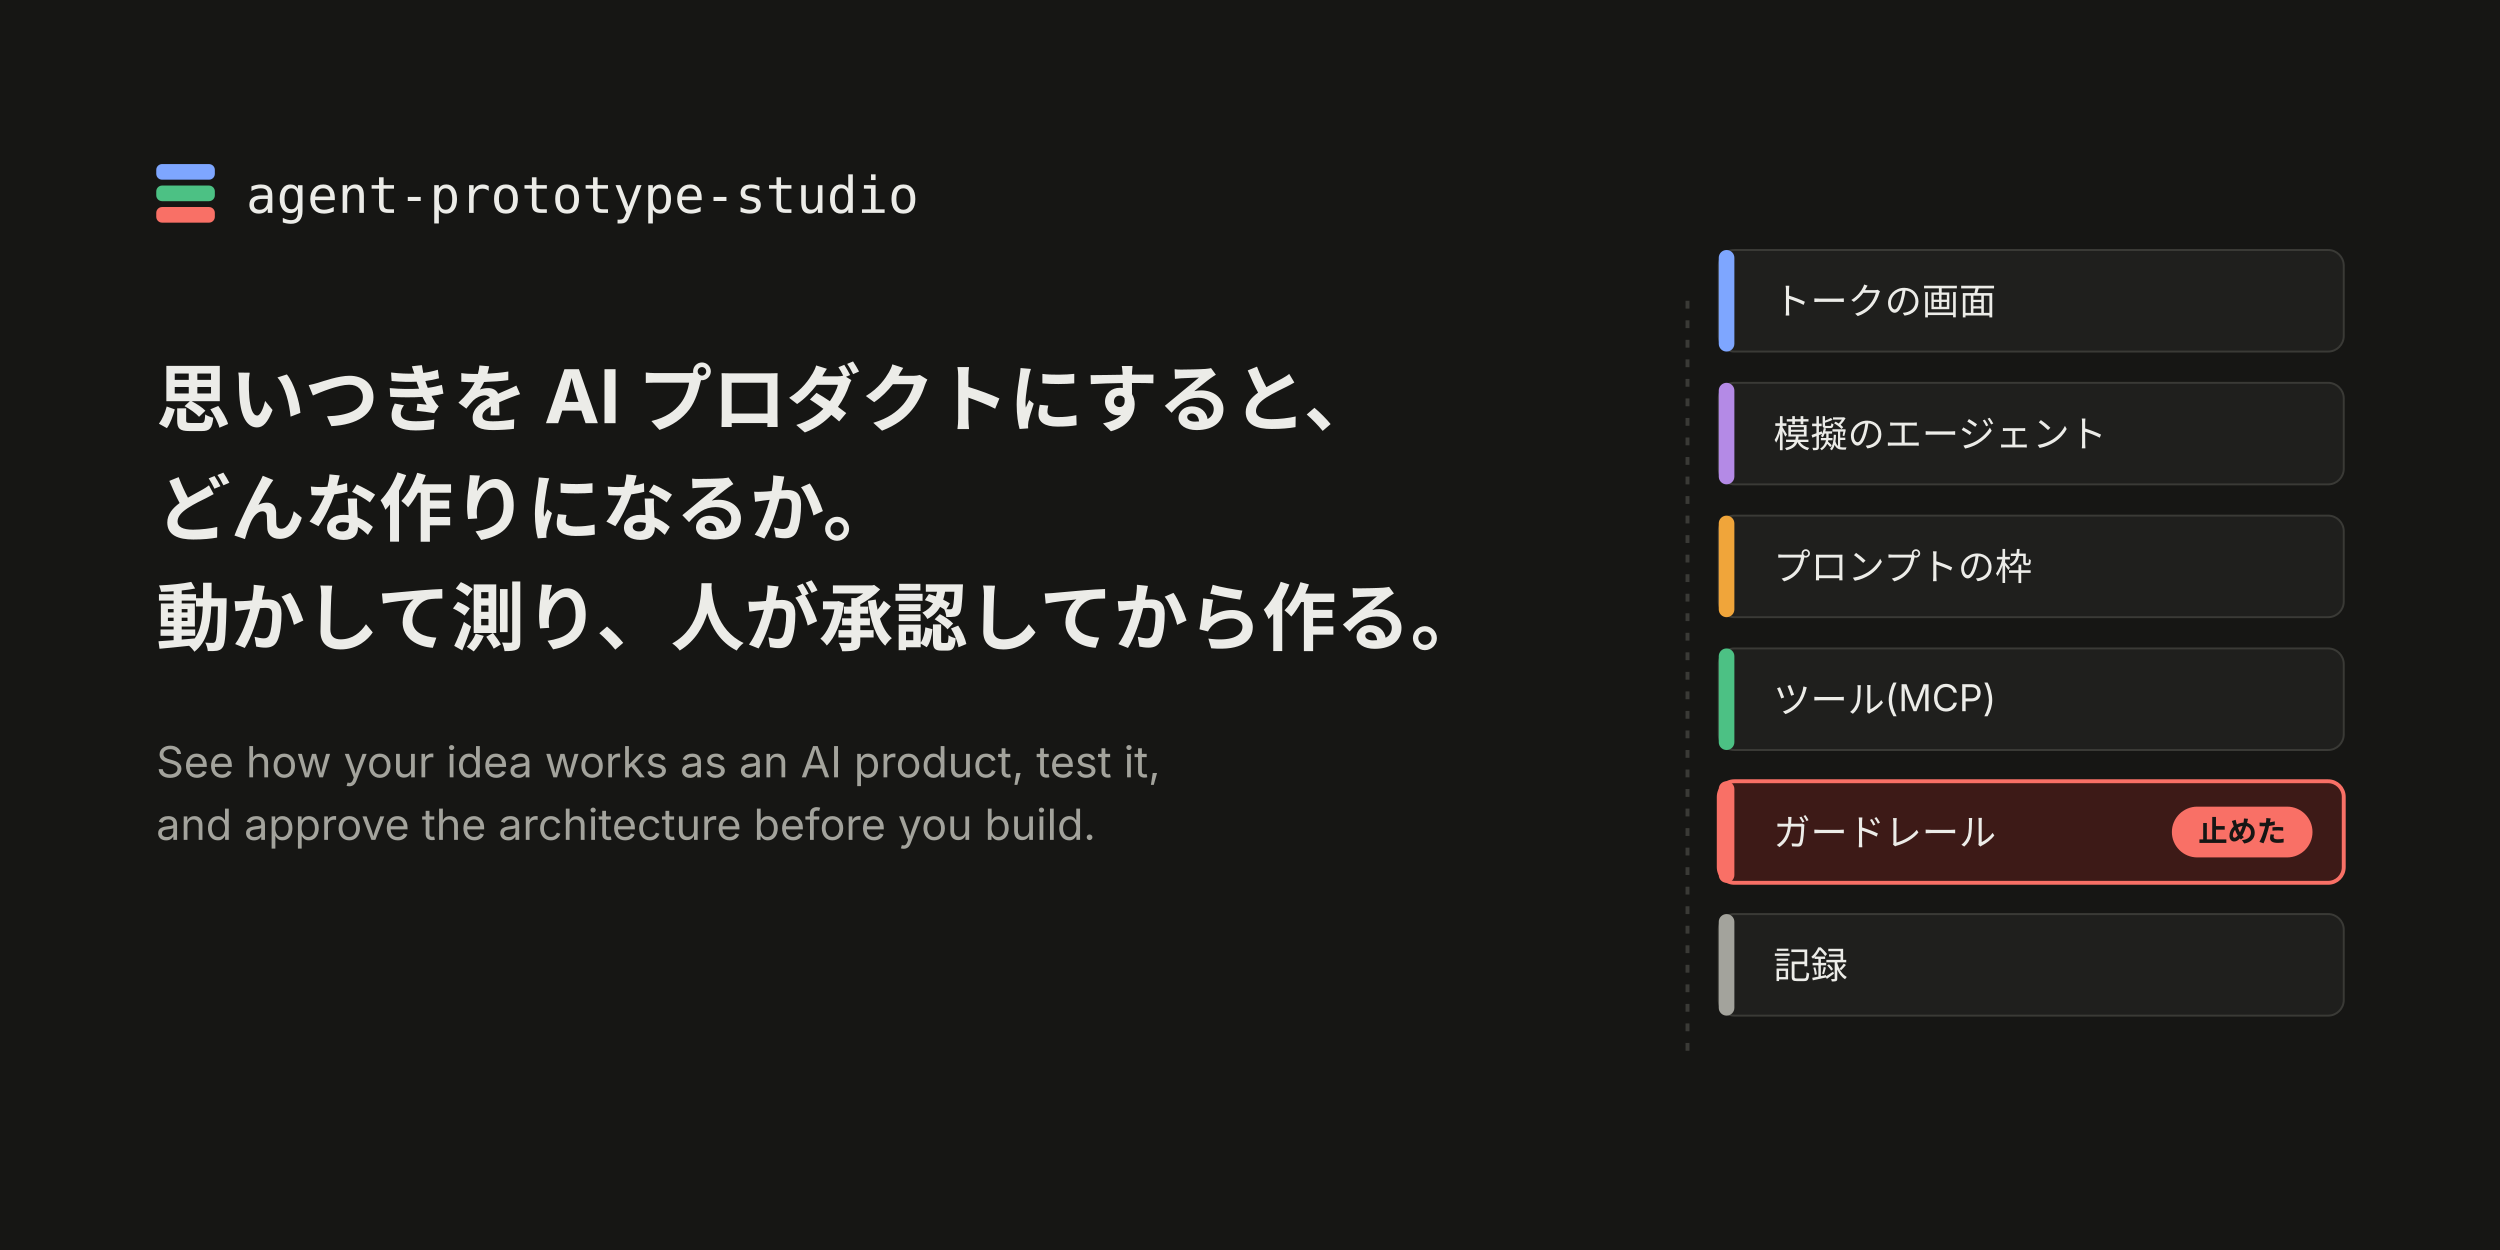
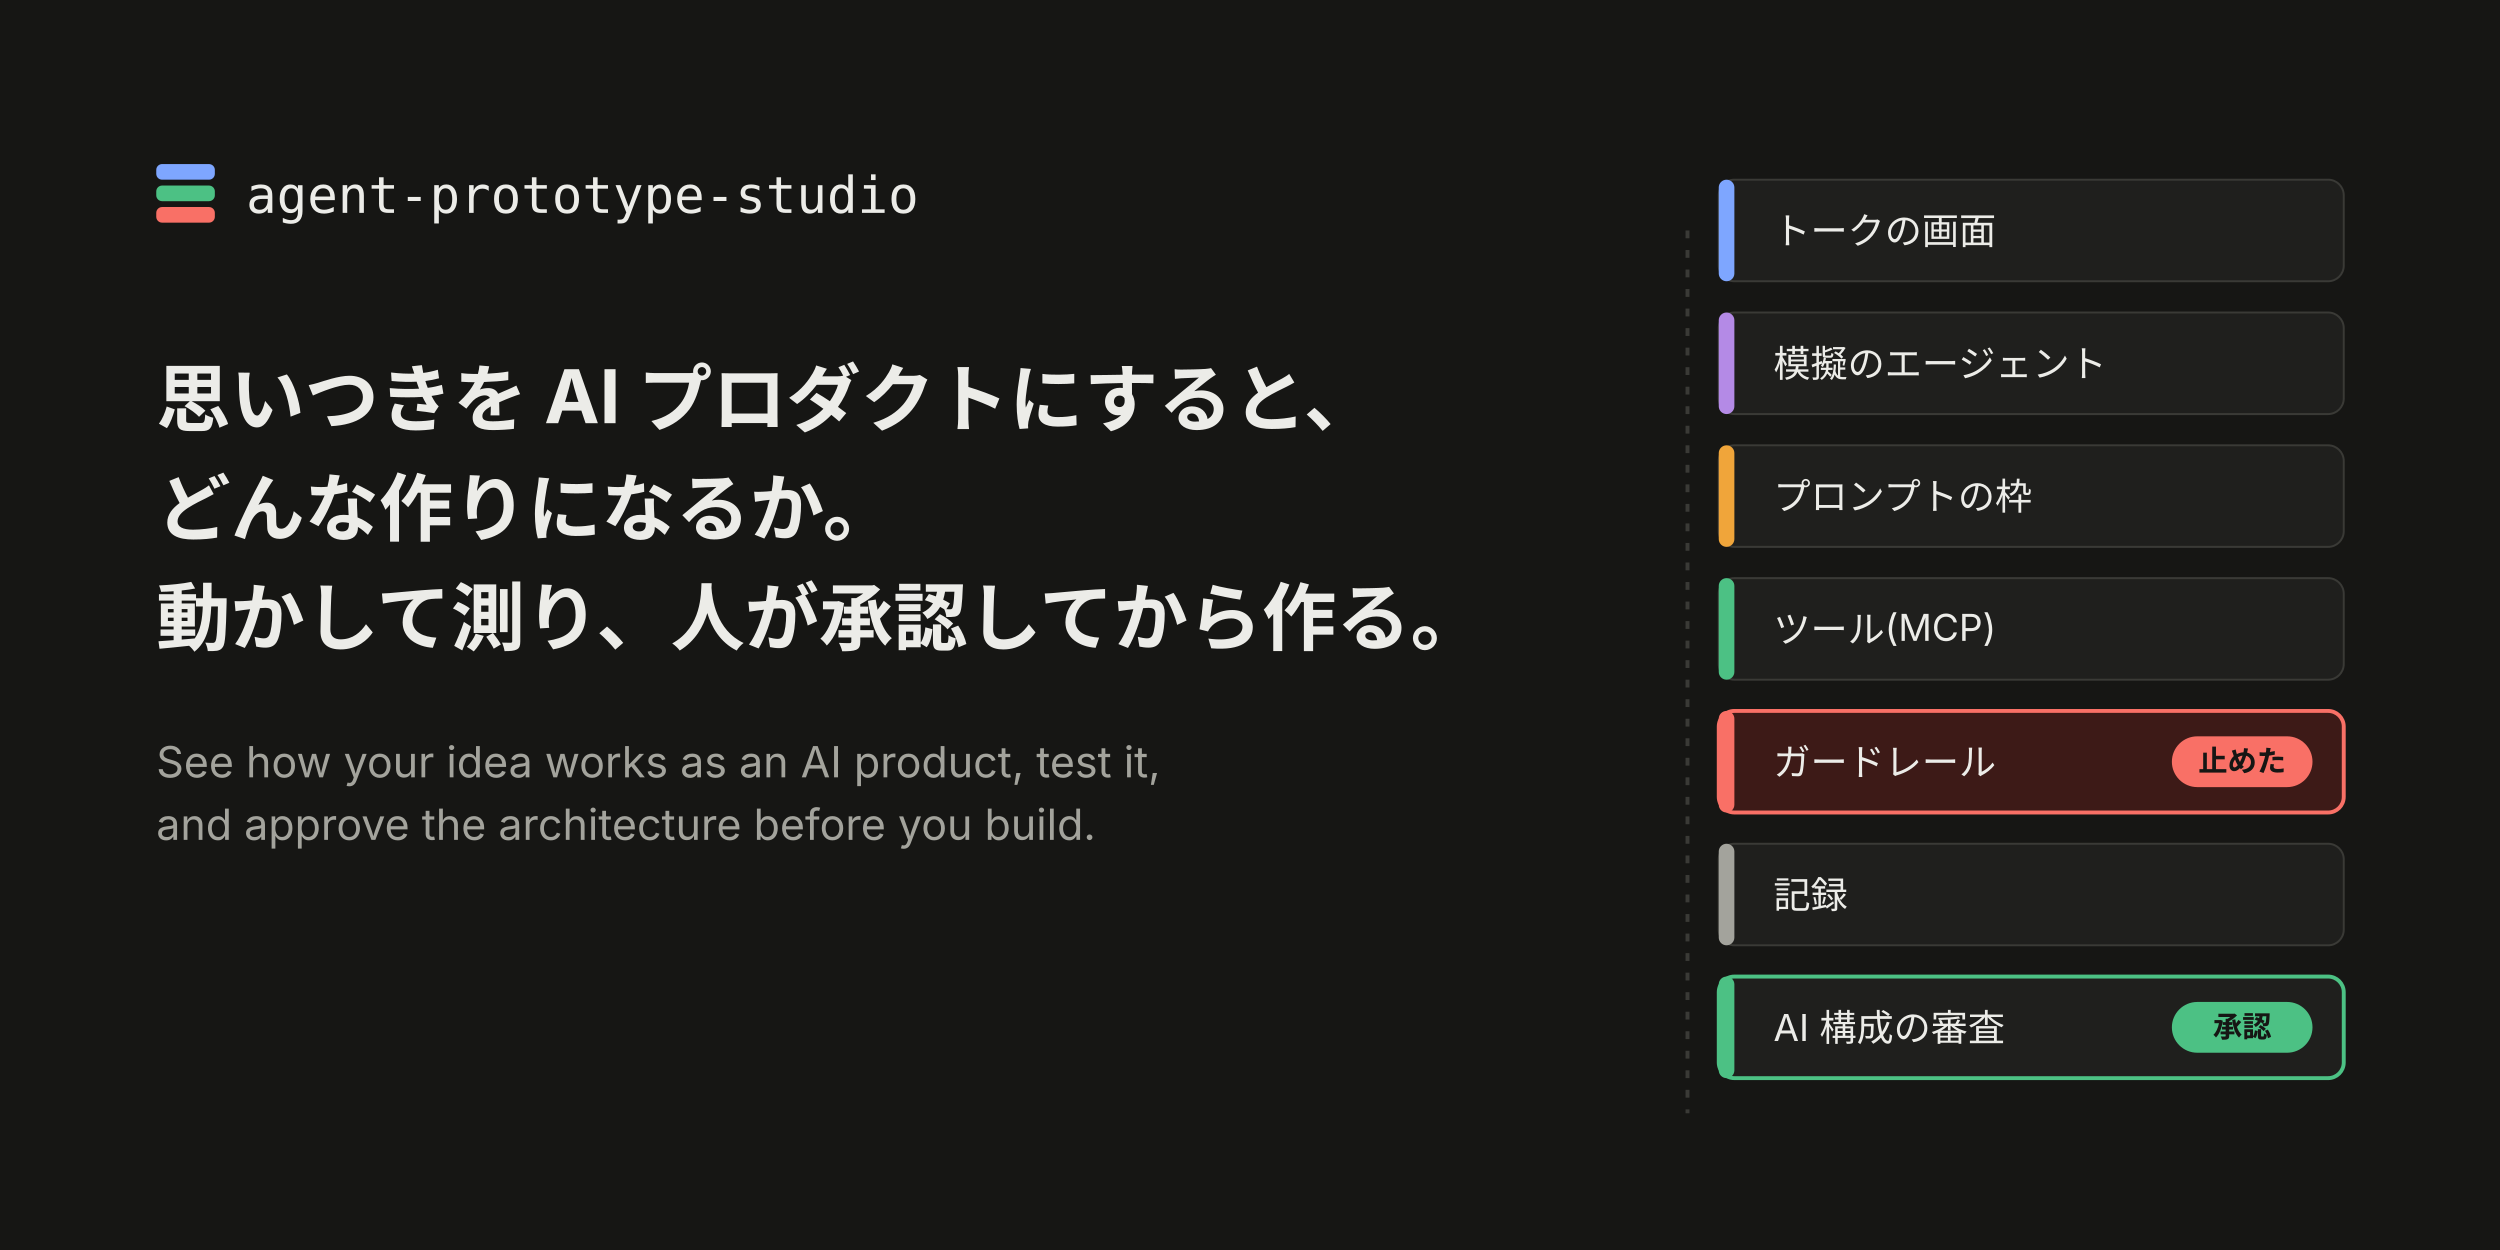
<svg xmlns="http://www.w3.org/2000/svg" width="1280" height="640" viewBox="0 0 1280 640" role="img" aria-labelledby="title desc">
  <rect width="1280" height="640" fill="#161614" />
  <g font-family="system-ui, -apple-system, &quot;Hiragino Sans&quot;, &quot;Yu Gothic UI&quot;, &quot;Noto Sans JP&quot;, sans-serif">
    <g transform="translate(80 84)">
      <rect x="0" y="0" width="30" height="8" rx="3" fill="#7ea6ff" />
      <rect x="0" y="11" width="30" height="8" rx="3" fill="#4cc184" />
      <rect x="0" y="22" width="30" height="8" rx="3" fill="#f97066" />
      <text x="46" y="25" font-family="ui-monospace, SFMono-Regular, Menlo, Consolas, monospace" font-size="26" fill="#ecece8">agent-prototype-studio</text>
    </g>
    <text x="80" y="218" font-size="38" font-weight="700" fill="#ecece8">思いつきを AI プロダクトにすると、</text>
    <text x="80" y="274" font-size="38" font-weight="700" fill="#ecece8">どんな作りになるか。</text>
    <text x="80" y="330" font-size="38" font-weight="700" fill="#ecece8">動かして測り、人が承認してから作る。</text>
    <text x="80" y="398" font-size="22" fill="#a3a39c">See how your idea works as an AI product, test it,</text>
    <text x="80" y="430" font-size="22" fill="#a3a39c">and approve the architecture before you build.</text>
-     <path d="M 864 154 V 538" stroke="#3a3a36" stroke-width="2" stroke-dasharray="4 6" />
-     <g transform="translate(880 128)">
+     <path d="M 864 118 V 570" stroke="#3a3a36" stroke-width="2" stroke-dasharray="4 6" />
+     <g transform="translate(880 92)">
      <rect width="320" height="52" rx="8" fill="#1f1f1d" stroke="#3a3a36" stroke-width="1" />
      <rect x="0" y="0" width="8" height="52" rx="4" fill="#7ea6ff" />
      <text x="28" y="33" font-size="19" fill="#ecece8">トークの画面</text>
    </g>
-     <g transform="translate(880 196)">
+     <g transform="translate(880 160)">
      <rect width="320" height="52" rx="8" fill="#1f1f1d" stroke="#3a3a36" stroke-width="1" />
      <rect x="0" y="0" width="8" height="52" rx="4" fill="#b48ae6" />
      <text x="28" y="33" font-size="19" fill="#ecece8">模擬のエージェント</text>
    </g>
-     <g transform="translate(880 264)">
+     <g transform="translate(880 228)">
      <rect width="320" height="52" rx="8" fill="#1f1f1d" stroke="#3a3a36" stroke-width="1" />
      <rect x="0" y="0" width="8" height="52" rx="4" fill="#f0a53a" />
      <text x="28" y="33" font-size="19" fill="#ecece8">プロンプトの枠</text>
    </g>
-     <g transform="translate(880 332)">
+     <g transform="translate(880 296)">
      <rect width="320" height="52" rx="8" fill="#1f1f1d" stroke="#3a3a36" stroke-width="1" />
      <rect x="0" y="0" width="8" height="52" rx="4" fill="#4cc184" />
      <text x="28" y="33" font-size="19" fill="#ecece8">ツール(MCP)</text>
    </g>
-     <g transform="translate(880 400)">
+     <g transform="translate(880 364)">
      <rect width="320" height="52" rx="8" fill="#3d1a17" stroke="#f97066" stroke-width="2" />
      <rect x="0" y="0" width="8" height="52" rx="4" fill="#f97066" />
      <text x="28" y="33" font-size="19" fill="#ecece8">ガードレール</text>
      <rect x="232" y="13" width="72" height="26" rx="13" fill="#f97066" />
      <text x="268" y="31" font-size="15" font-weight="700" text-anchor="middle" fill="#161614">止めた</text>
    </g>
-     <g transform="translate(880 468)">
+     <g transform="translate(880 432)">
      <rect width="320" height="52" rx="8" fill="#1f1f1d" stroke="#3a3a36" stroke-width="1" />
      <rect x="0" y="0" width="8" height="52" rx="4" fill="#a3a39c" />
      <text x="28" y="33" font-size="19" fill="#ecece8">記録</text>
    </g>
+     <g transform="translate(880 500)">
+       <rect width="320" height="52" rx="8" fill="#1f1f1d" stroke="#4cc184" stroke-width="2" />
+       <rect x="0" y="0" width="8" height="52" rx="4" fill="#4cc184" />
+       <text x="28" y="33" font-size="19" fill="#ecece8">AI 構成の審査</text>
+       <rect x="232" y="13" width="72" height="26" rx="13" fill="#4cc184" />
+       <text x="268" y="31" font-size="15" font-weight="700" text-anchor="middle" fill="#161614">承認</text>
+     </g>
  </g>
</svg>
